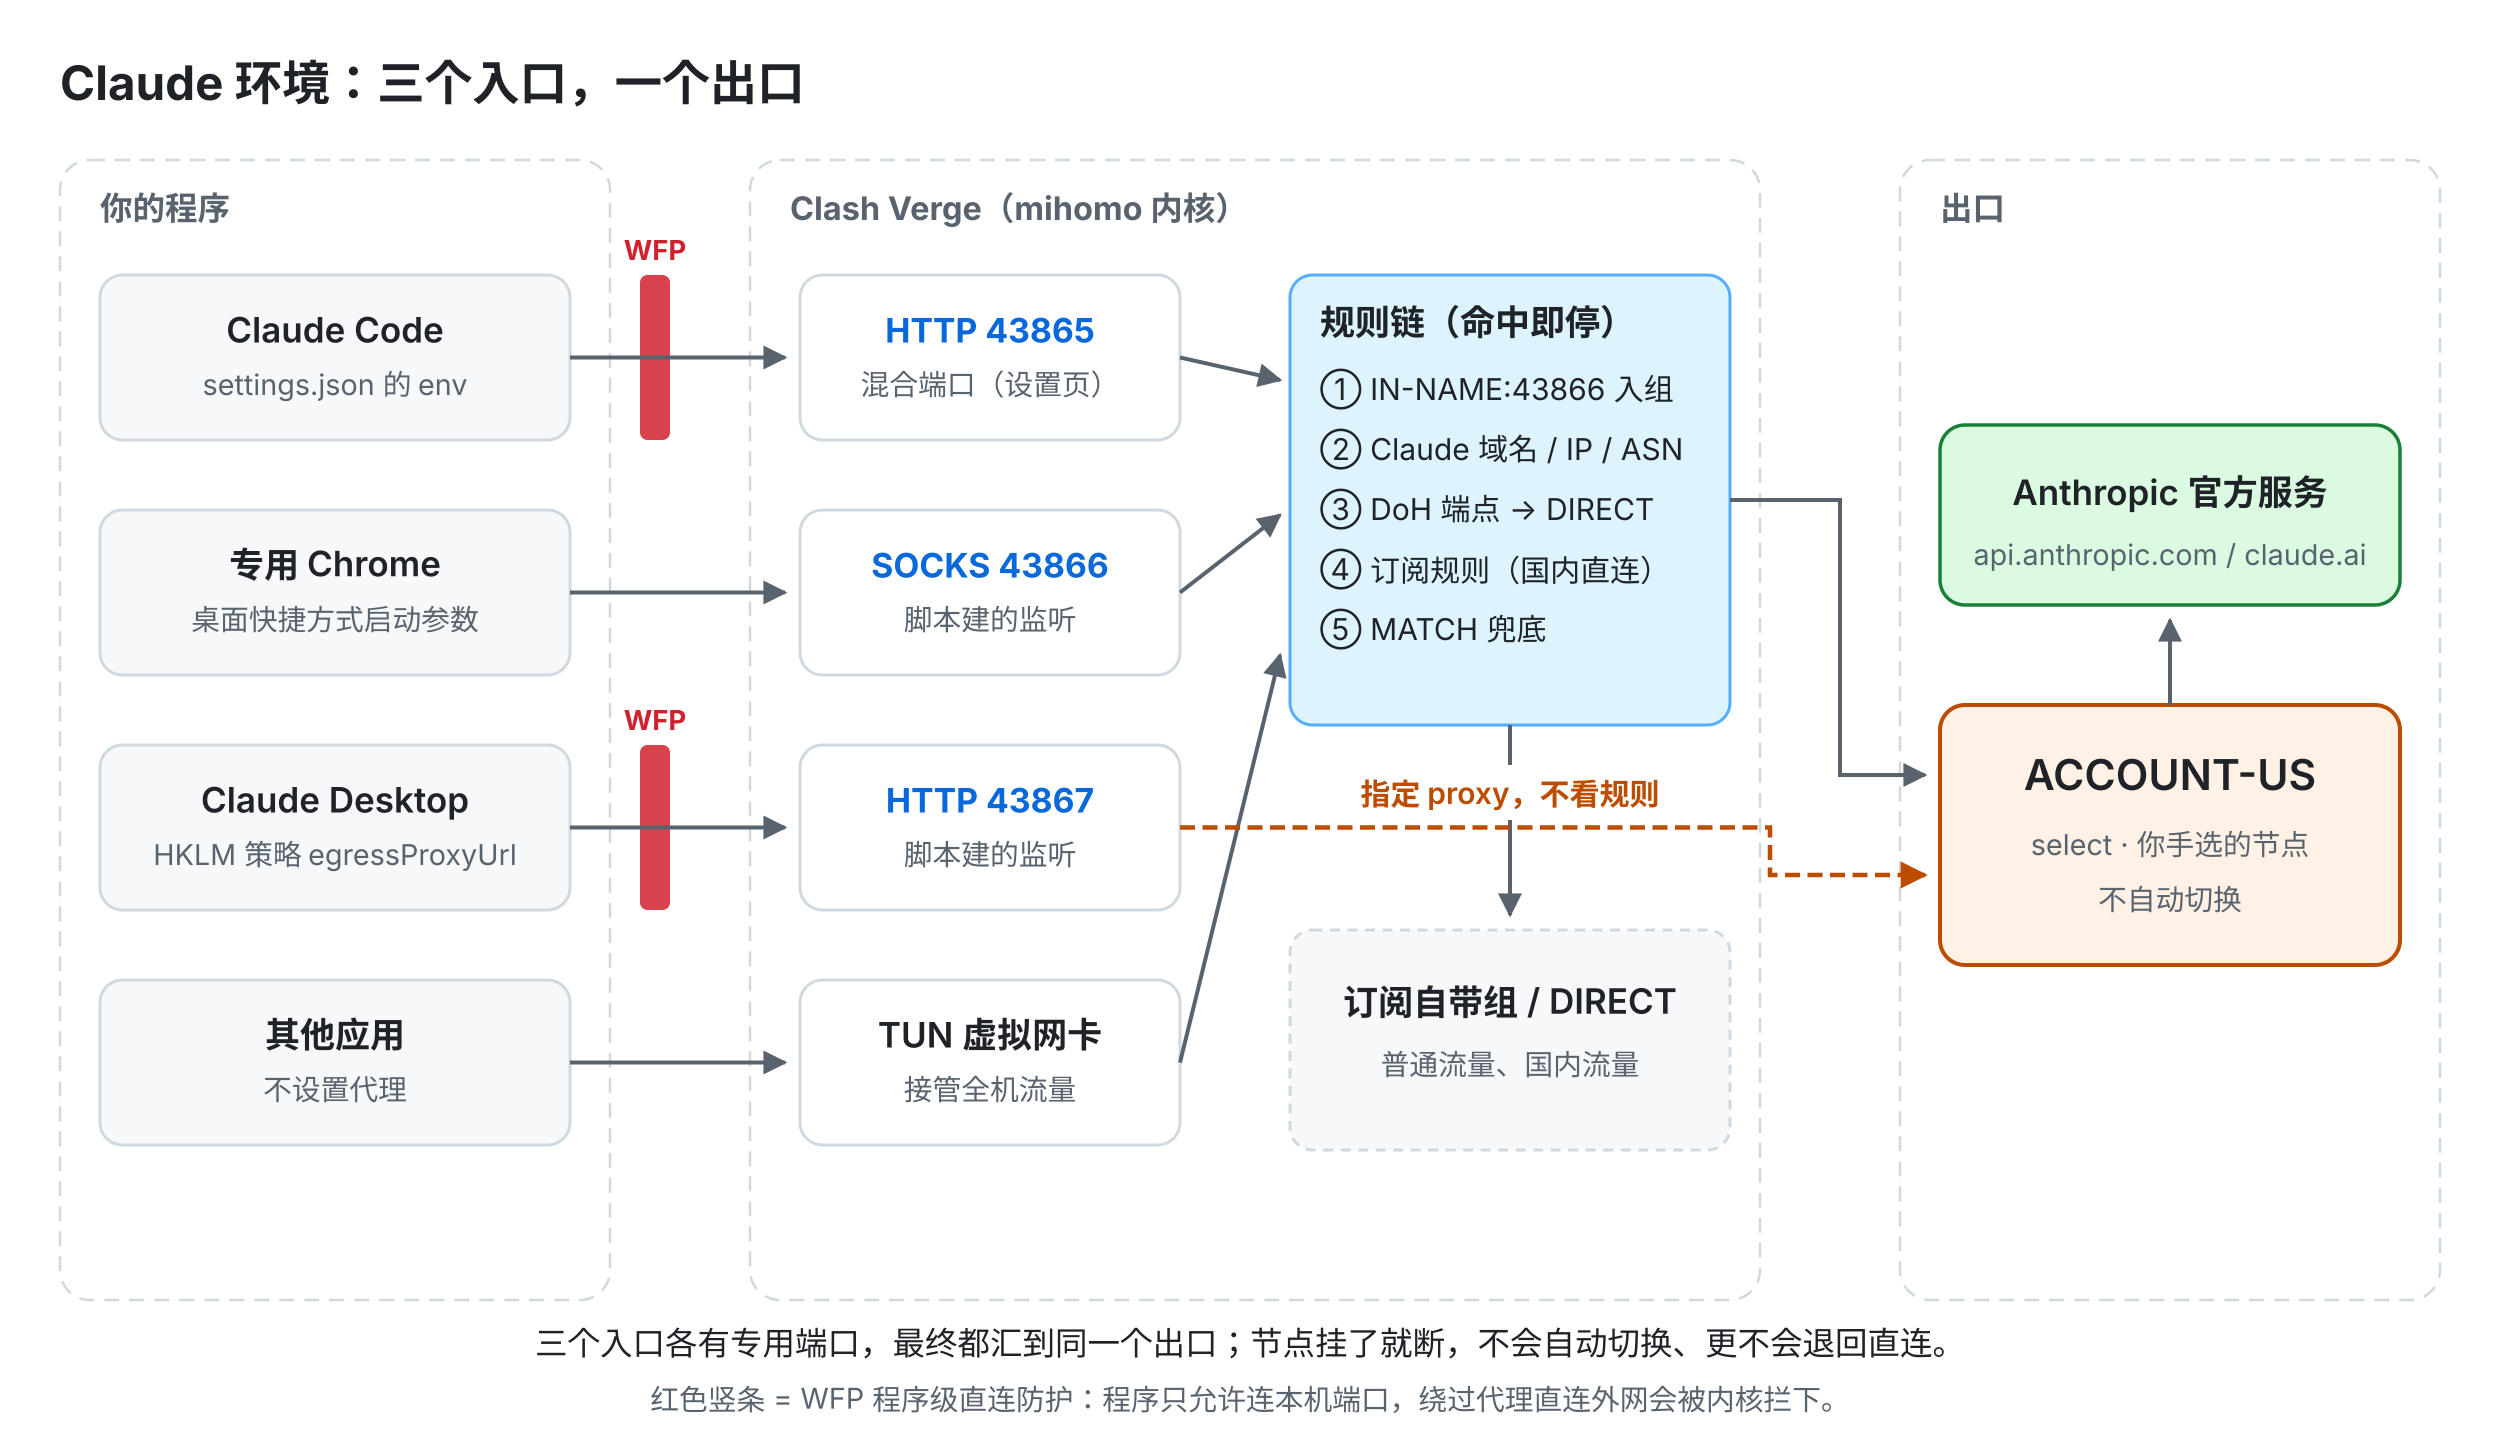
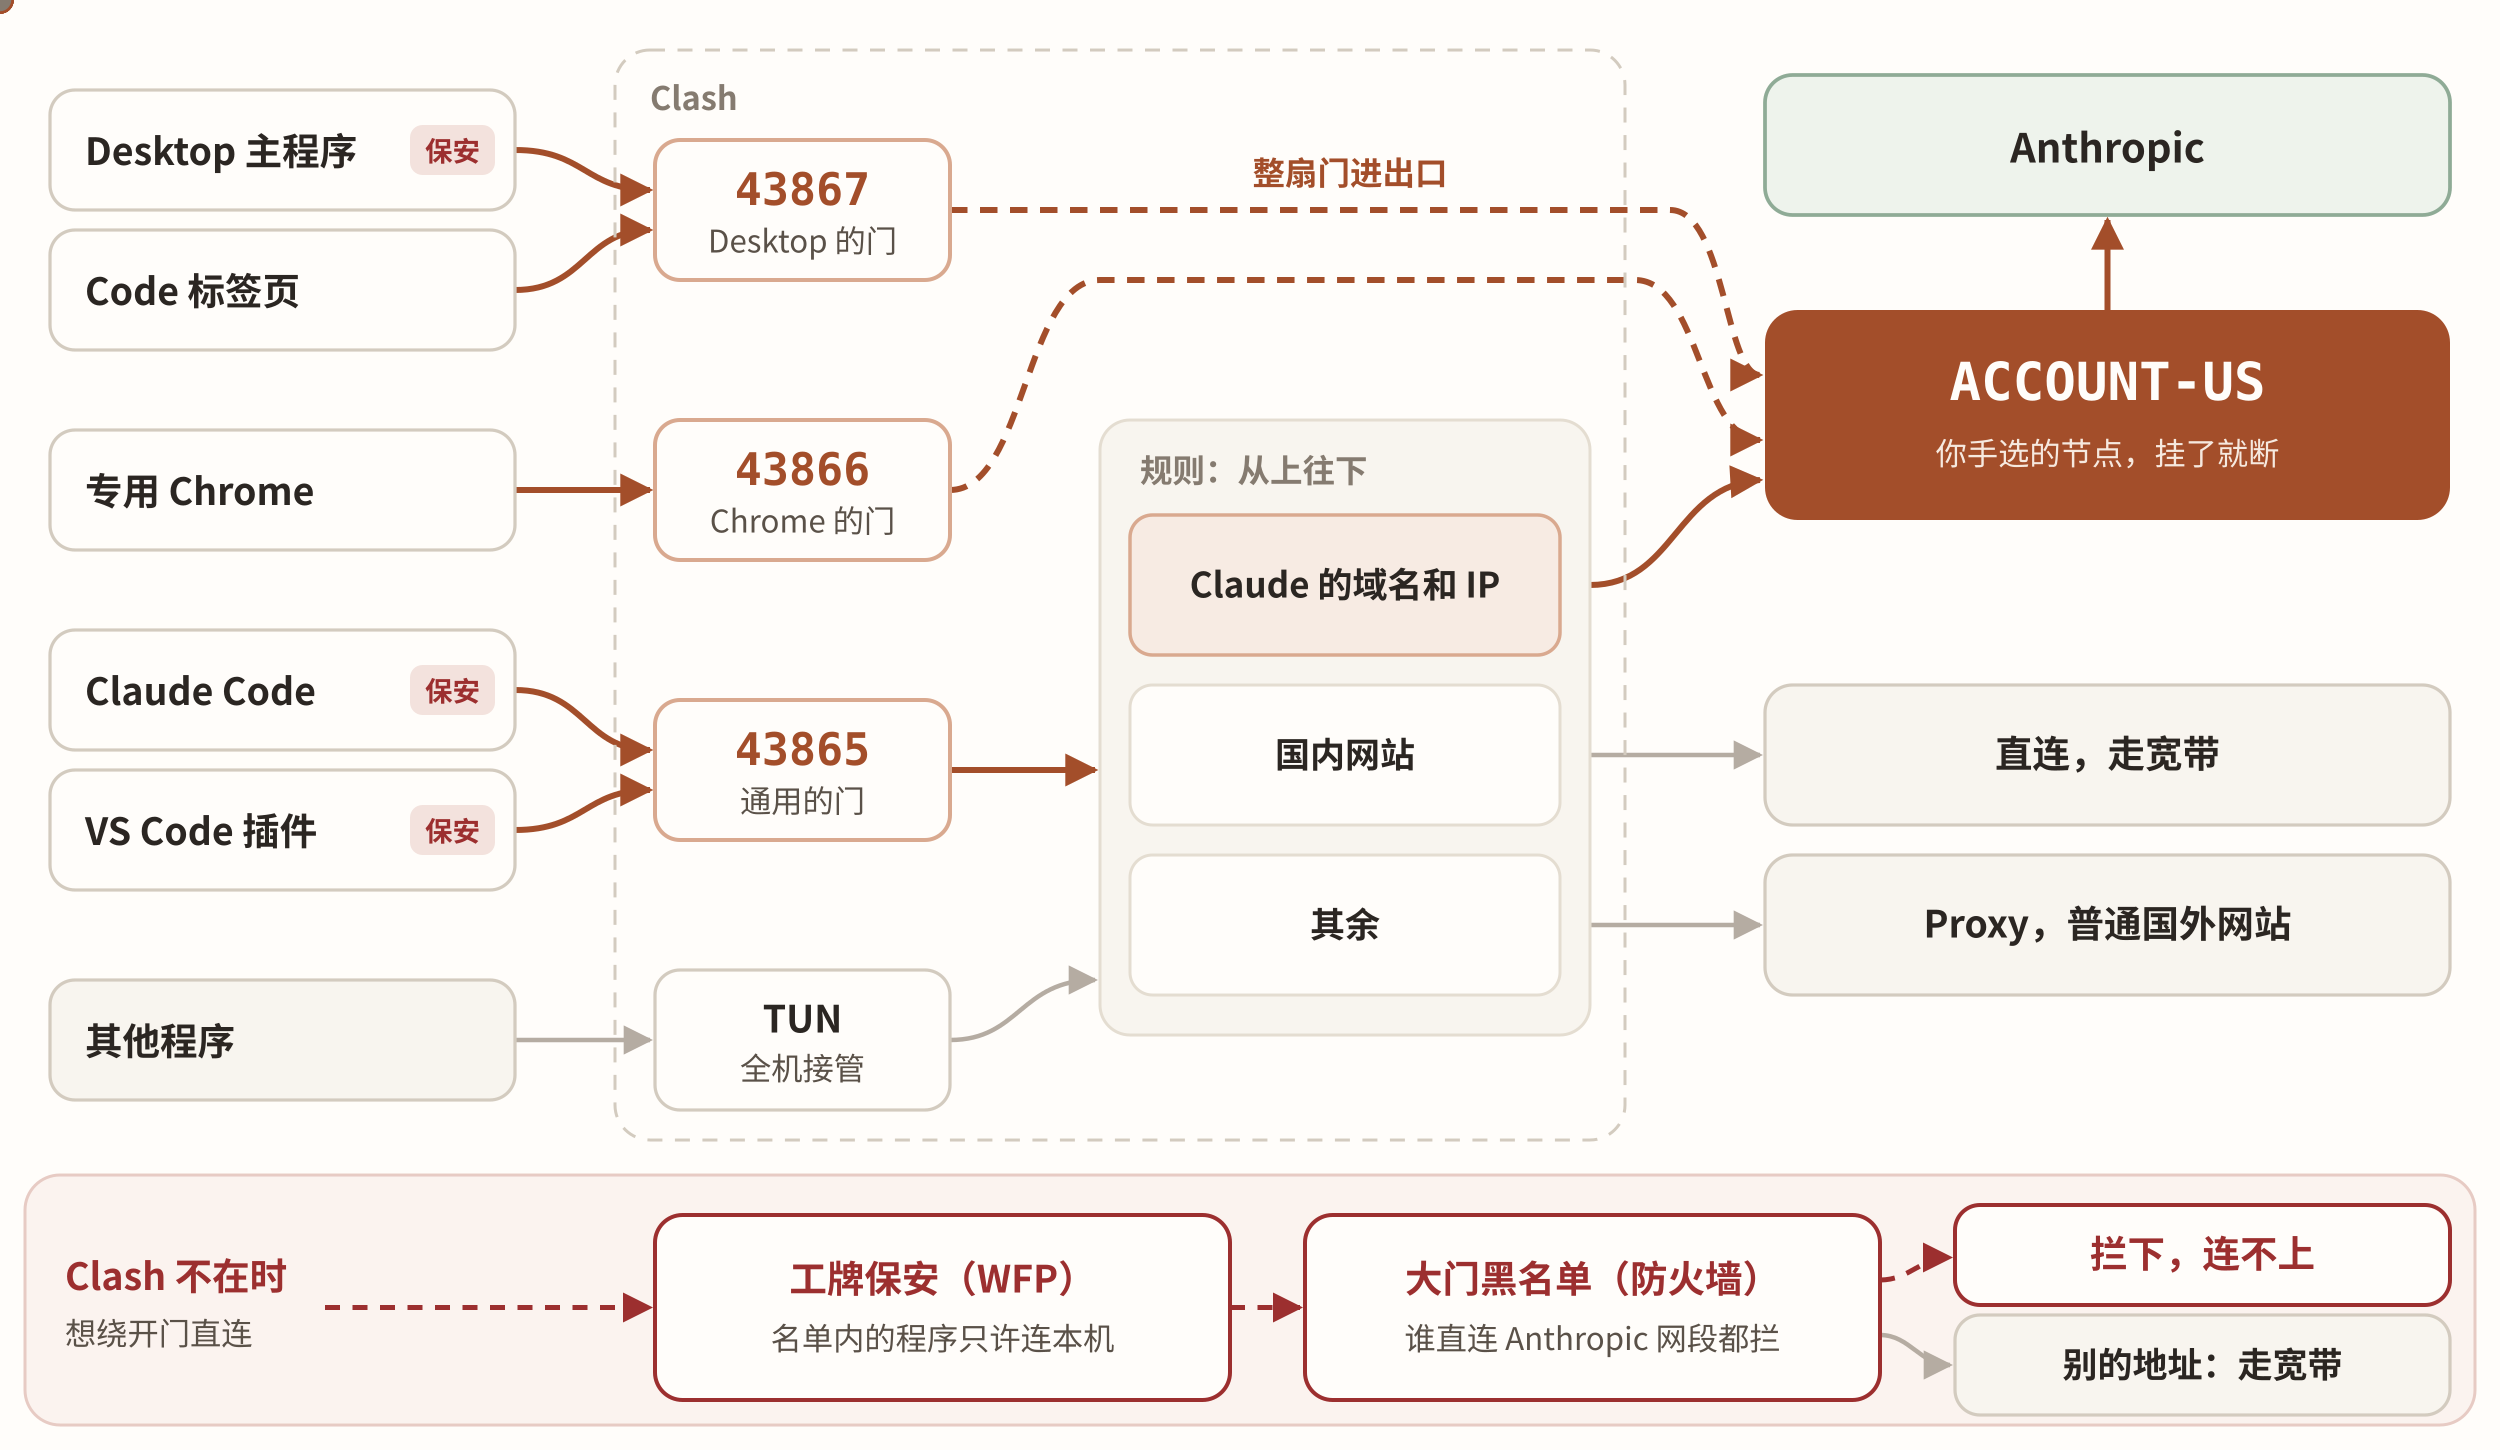
- <svg xmlns="http://www.w3.org/2000/svg" viewBox="0 0 1000 580" width="1000" height="580" role="img" aria-label="Claude 环境总架构图：三个入口经 Clash 汇入 ACCOUNT-US 单一出口">
+ <svg xmlns="http://www.w3.org/2000/svg" id="flowmap" viewBox="0 0 1000 580" width="1000" height="580" role="img" aria-label="Claude 环境总架构：程序经三扇门和 TUN 进入 Clash，Claude 的流量都到 ACCOUNT-US；Clash 不在时由工牌保安和大门黑名单拦住直连">
  <defs>
    <style>
-       .t   { font-family: system-ui, -apple-system, "Segoe UI", "Microsoft YaHei", "PingFang SC", sans-serif; }
-       .ttl { font-size: 19px; font-weight: 700; fill: #1f2328; }
-       .zl  { font-size: 13px; font-weight: 700; fill: #59636e; }
-       .b   { font-size: 14px; font-weight: 600; fill: #1f2328; }
-       .s   { font-size: 11.5px; fill: #59636e; }
-       .x   { font-size: 12px; fill: #1f2328; }
-       .ln  { font-size: 13.5px; font-weight: 700; fill: #0969da; }
-       .cap { font-size: 13px; fill: #1f2328; }
-       .cp2 { font-size: 11.5px; fill: #59636e; }
-       .wl  { font-size: 11px; font-weight: 700; fill: #cf222e; }
-       .app   { fill: #f6f8fa; stroke: #d1d9e0; stroke-width: 1.2; }
-       .port  { fill: #ffffff; stroke: #d1d9e0; stroke-width: 1.2; }
-       .rules { fill: #ddf4ff; stroke: #54aeff; stroke-width: 1.2; }
-       .exit  { fill: #fff1e5; stroke: #bc4c00; stroke-width: 1.6; }
-       .sink  { fill: #dafbe1; stroke: #1a7f37; stroke-width: 1.4; }
-       .mute  { fill: #f6f8fa; stroke: #d1d9e0; stroke-width: 1.2; stroke-dasharray: 4 3; }
-       .zone  { fill: none; stroke: #d1d9e0; stroke-width: 1; stroke-dasharray: 6 4; }
-       .wall  { fill: #cf222e; opacity: 0.85; }
-       .flow  { stroke: #59636e; stroke-width: 1.6; fill: none; }
-       .flowr { stroke: #bc4c00; stroke-width: 1.8; fill: none; stroke-dasharray: 6 3; }
-       .arw   { fill: #59636e; }
-       .arwr  { fill: #bc4c00; }
+       .fm-t { font-family: "Microsoft YaHei UI", "Microsoft YaHei", "PingFang SC", "Noto Sans CJK SC", system-ui, sans-serif; }
+       .fm-m { font-family: "Cascadia Mono", "Cascadia Code", Consolas, "SF Mono", ui-monospace, monospace; }
+       .fm-b { font-size: 15px; font-weight: 700; fill: #2b2622; }
+       .fm-s { font-size: 12.5px; fill: #5a5148; }
+       .fm-h { font-size: 13px; font-weight: 700; fill: #857b70; }
+       .fm-port { font-size: 18px; font-weight: 700; fill: #a34e2a; }
+       .fm-note { font-size: 13px; font-weight: 700; fill: #a34e2a; }
+       .fm-acc { font-size: 21px; font-weight: 700; fill: #fffdfa; }
+       .fm-acs { font-size: 12.5px; fill: #f6e9df; }
+       .fm-red { font-size: 15px; font-weight: 700; fill: #9c2f2f; }
+       .fm-pill { font-size: 11px; font-weight: 700; fill: #9c2f2f; }
+       .fm-box { fill: #fffdfa; stroke: #d3cbbf; stroke-width: 1.3; }
+       .fm-door { fill: #fffdfa; stroke: #d9a98f; stroke-width: 1.6; }
+       .fm-rules { fill: #f8f5ef; stroke: #e4ddd1; stroke-width: 1.2; }
+       .fm-row { fill: #fffdfa; stroke: #e4ddd1; stroke-width: 1.2; }
+       .fm-row1 { fill: #f7ebe3; stroke: #d9a98f; stroke-width: 1.4; }
+       .fm-exit { fill: #a34e2a; }
+       .fm-ok { fill: #eef3ec; stroke: #8fab96; stroke-width: 1.5; }
+       .fm-mute { fill: #f8f5ef; stroke: #d3cbbf; stroke-width: 1.3; }
+       .fm-zone { fill: none; stroke: #d3cbbf; stroke-width: 1.2; stroke-dasharray: 6 5; }
+       .fm-band { fill: #fbf3ef; stroke: #e7cbc4; stroke-width: 1.2; }
+       .fm-gate { fill: #fffdfa; stroke: #9c2f2f; stroke-width: 1.6; }
+       .fm-pillbg { fill: #f3e2dd; }
+       .fm-g { stroke: #b5aca2; stroke-width: 1.8; fill: none; }
+       .fm-o { stroke: #a34e2a; stroke-width: 2.4; fill: none; }
+       .fm-od { stroke: #a34e2a; stroke-width: 2.4; fill: none; stroke-dasharray: 7 5; }
+       .fm-r { stroke: #9c2f2f; stroke-width: 2; fill: none; stroke-dasharray: 6 5; }
+       .fm-ma { fill: #b5aca2; } .fm-mo { fill: #a34e2a; } .fm-mr { fill: #9c2f2f; }
+       .fm-dot { fill: #a34e2a; }
+       .fm-dotg { fill: #857b70; }
+       @media (prefers-reduced-motion: reduce) { #ambient { display: none; } }
    </style>
-     <marker id="a" viewBox="0 0 10 10" refX="9" refY="5" markerWidth="6" markerHeight="6" orient="auto">
-       <path d="M0,0 L10,5 L0,10 z" class="arw" />
+     <marker id="fm-a" viewBox="0 0 10 10" refX="9" refY="5" markerWidth="6.5" markerHeight="6.5" orient="auto">
+       <path d="M0,0 L10,5 L0,10 z" class="fm-ma" />
    </marker>
-     <marker id="ar" viewBox="0 0 10 10" refX="9" refY="5" markerWidth="6" markerHeight="6" orient="auto">
-       <path d="M0,0 L10,5 L0,10 z" class="arwr" />
+     <marker id="fm-c" viewBox="0 0 10 10" refX="9" refY="5" markerWidth="5.5" markerHeight="5.5" orient="auto">
+       <path d="M0,0 L10,5 L0,10 z" class="fm-mo" />
+     </marker>
+     <marker id="fm-d" viewBox="0 0 10 10" refX="9" refY="5" markerWidth="6" markerHeight="6" orient="auto">
+       <path d="M0,0 L10,5 L0,10 z" class="fm-mr" />
    </marker>
  </defs>
-   <rect width="1000" height="580" fill="#ffffff" />
-   <text x="24" y="40" class="t ttl">Claude 环境：三个入口，一个出口</text>
-   <rect x="24" y="64" width="220" height="456" rx="12" class="zone" />
-   <text x="40" y="88" class="t zl">你的程序</text>
-   <rect x="300" y="64" width="404" height="456" rx="12" class="zone" />
-   <text x="316" y="88" class="t zl">Clash Verge（mihomo 内核）</text>
-   <rect x="760" y="64" width="216" height="456" rx="12" class="zone" />
-   <text x="776" y="88" class="t zl">出口</text>
-   <rect x="256" y="110" width="12" height="66" rx="3" class="wall" />
-   <rect x="256" y="298" width="12" height="66" rx="3" class="wall" />
-   <text x="262" y="104" text-anchor="middle" class="t wl">WFP</text>
-   <text x="262" y="292" text-anchor="middle" class="t wl">WFP</text>
-   <rect x="40" y="110" width="188" height="66" rx="9" class="app" />
-   <text x="134" y="137" text-anchor="middle" class="t b">Claude Code</text>
-   <text x="134" y="158" text-anchor="middle" class="t s">settings.json 的 env</text>
-   <rect x="40" y="204" width="188" height="66" rx="9" class="app" />
-   <text x="134" y="231" text-anchor="middle" class="t b">专用 Chrome</text>
-   <text x="134" y="252" text-anchor="middle" class="t s">桌面快捷方式启动参数</text>
-   <rect x="40" y="298" width="188" height="66" rx="9" class="app" />
-   <text x="134" y="325" text-anchor="middle" class="t b">Claude Desktop</text>
-   <text x="134" y="346" text-anchor="middle" class="t s">HKLM 策略 egressProxyUrl</text>
-   <rect x="40" y="392" width="188" height="66" rx="9" class="app" />
-   <text x="134" y="419" text-anchor="middle" class="t b">其他应用</text>
-   <text x="134" y="440" text-anchor="middle" class="t s">不设置代理</text>
-   <rect x="320" y="110" width="152" height="66" rx="9" class="port" />
-   <text x="396" y="137" text-anchor="middle" class="t ln">HTTP 43865</text>
-   <text x="396" y="158" text-anchor="middle" class="t s">混合端口（设置页）</text>
-   <rect x="320" y="204" width="152" height="66" rx="9" class="port" />
-   <text x="396" y="231" text-anchor="middle" class="t ln">SOCKS 43866</text>
-   <text x="396" y="252" text-anchor="middle" class="t s">脚本建的监听</text>
-   <rect x="320" y="298" width="152" height="66" rx="9" class="port" />
-   <text x="396" y="325" text-anchor="middle" class="t ln">HTTP 43867</text>
-   <text x="396" y="346" text-anchor="middle" class="t s">脚本建的监听</text>
-   <rect x="320" y="392" width="152" height="66" rx="9" class="port" />
-   <text x="396" y="419" text-anchor="middle" class="t b">TUN 虚拟网卡</text>
-   <text x="396" y="440" text-anchor="middle" class="t s">接管全机流量</text>
-   <rect x="516" y="110" width="176" height="180" rx="9" class="rules" />
-   <text x="528" y="134" class="t b">规则链（命中即停）</text>
-   <text x="528" y="160" class="t x">① IN-NAME:43866 入组</text>
-   <text x="528" y="184" class="t x">② Claude 域名 / IP / ASN</text>
-   <text x="528" y="208" class="t x">③ DoH 端点 → DIRECT</text>
-   <text x="528" y="232" class="t x">④ 订阅规则（国内直连）</text>
-   <text x="528" y="256" class="t x">⑤ MATCH 兜底</text>
-   <rect x="516" y="372" width="176" height="88" rx="9" class="mute" />
-   <text x="604" y="406" text-anchor="middle" class="t b">订阅自带组 / DIRECT</text>
-   <text x="604" y="430" text-anchor="middle" class="t s">普通流量、国内流量</text>
-   <rect x="776" y="170" width="184" height="72" rx="10" class="sink" />
-   <text x="868" y="202" text-anchor="middle" class="t b">Anthropic 官方服务</text>
-   <text x="868" y="226" text-anchor="middle" class="t s">api.anthropic.com / claude.ai</text>
-   <rect x="776" y="282" width="184" height="104" rx="10" class="exit" />
-   <text x="868" y="316" text-anchor="middle" class="t b" style="font-size:17px">ACCOUNT-US</text>
-   <text x="868" y="342" text-anchor="middle" class="t s">select · 你手选的节点</text>
-   <text x="868" y="364" text-anchor="middle" class="t s">不自动切换</text>
-   <path d="M228,143 H314" class="flow" marker-end="url(#a)" />
-   <path d="M228,237 H314" class="flow" marker-end="url(#a)" />
-   <path d="M228,331 H314" class="flow" marker-end="url(#a)" />
-   <path d="M228,425 H314" class="flow" marker-end="url(#a)" />
-   <path d="M472,143 L512,152" class="flow" marker-end="url(#a)" />
-   <path d="M472,237 L512,206" class="flow" marker-end="url(#a)" />
-   <path d="M472,425 L512,262" class="flow" marker-end="url(#a)" />
-   <path d="M604,290 V366" class="flow" marker-end="url(#a)" />
-   <path d="M692,200 L736,200 L736,310 L770,310" class="flow" marker-end="url(#a)" />
-   <path d="M472,331 L708,331 L708,350 L770,350" class="flowr" marker-end="url(#ar)" />
-   <path d="M868,282 V248" class="flow" marker-end="url(#a)" />
-   <rect x="516" y="306" width="176" height="22" fill="#ffffff" />
-   <text x="604" y="322" text-anchor="middle" class="t" style="font-size:12px;fill:#bc4c00;font-weight:600">指定 proxy，不看规则</text>
-   <text x="500" y="542" text-anchor="middle" class="t cap">三个入口各有专用端口，最终都汇到同一个出口；节点挂了就断，不会自动切换、更不会退回直连。</text>
-   <text x="500" y="564" text-anchor="middle" class="t cp2">红色竖条 = WFP 程序级直连防护：程序只允许连本机端口，绕过代理直连外网会被内核拦下。</text>
+   <rect width="1000" height="580" fill="#fffdfa" />
+   <rect class="fm-band" x="10" y="470" width="980" height="100" rx="14" />
+   <path id="p-desktop" class="fm-p fm-o" d="M206,60 C234,60 234,76 260,76" marker-end="url(#fm-c)" />
+   <path id="p-code" class="fm-p fm-o" d="M206,116 C234,116 234,92 260,92" marker-end="url(#fm-c)" />
+   <path id="p-chrome" class="fm-p fm-o" d="M206,196 H260" marker-end="url(#fm-c)" />
+   <path id="p-cli" class="fm-p fm-o" d="M206,276 C234,276 234,300 260,300" marker-end="url(#fm-c)" />
+   <path id="p-plugin" class="fm-p fm-o" d="M206,332 C234,332 234,316 260,316" marker-end="url(#fm-c)" />
+   <path id="p-other" class="fm-p fm-g" d="M206,416 H260" marker-end="url(#fm-a)" />
+   <path id="p-d67-acc" class="fm-p fm-od" d="M380,84 H668 C690,84 690,150 704,150" marker-end="url(#fm-c)" />
+   <path id="p-d66-acc" class="fm-p fm-od" d="M380,196 C410,196 410,112 440,112 H654 C680,112 680,176 704,176" marker-end="url(#fm-c)" />
+   <path id="p-d65-box" class="fm-p fm-o" d="M380,308 H438" marker-end="url(#fm-c)" />
+   <path id="p-tun-box" class="fm-p fm-g" d="M380,416 C408,416 408,392 438,392" marker-end="url(#fm-a)" />
+   <path id="p-r1-acc" class="fm-p fm-o" d="M636,234 C670,234 670,194 704,192" marker-end="url(#fm-c)" />
+   <path id="p-r2-direct" class="fm-p fm-g" d="M636,302 H704" marker-end="url(#fm-a)" />
+   <path id="p-r3-proxy" class="fm-p fm-g" d="M636,370 H704" marker-end="url(#fm-a)" />
+   <path id="p-acc-anth" class="fm-p fm-o" d="M843,124 V88" marker-end="url(#fm-c)" />
+   <path id="p-off-g1" class="fm-p fm-r" d="M130,523 H260" marker-end="url(#fm-d)" />
+   <path id="p-g1-g2" class="fm-p fm-r" d="M492,523 H520" marker-end="url(#fm-d)" />
+   <path id="p-g2-end" class="fm-p fm-r" d="M752,512 C764,512 768,503 780,503" marker-end="url(#fm-d)" />
+   <path id="p-g2-wan" class="fm-p fm-g" d="M752,534 C764,534 768,546 780,546" marker-end="url(#fm-a)" />
+   <rect id="n-clash" class="fm-zone" x="246" y="20" width="404" height="436" rx="14" />
+   <text id="t-clash" x="260" y="44" class="fm-t fm-h">Clash</text>
+   <text id="n-note" x="540" y="74" text-anchor="middle" class="fm-n fm-t fm-note">整扇门进出口</text>
+   <g id="n-desktop" class="fm-n fm-pick" data-pick="desktop">
+     <rect class="fm-box" x="20" y="36" width="186" height="48" rx="10" />
+     <text x="34" y="66" class="fm-t fm-b">Desktop 主程序</text>
+     <rect class="fm-pillbg" x="164" y="50" width="34" height="20" rx="5" />
+     <text x="181" y="64.5" text-anchor="middle" class="fm-t fm-pill">保安</text>
+   </g>
+   <g id="n-code" class="fm-n fm-pick" data-pick="code">
+     <rect class="fm-box" x="20" y="92" width="186" height="48" rx="10" />
+     <text x="34" y="122" class="fm-t fm-b">Code 标签页</text>
+   </g>
+   <g id="n-chrome" class="fm-n fm-pick" data-pick="chrome">
+     <rect class="fm-box" x="20" y="172" width="186" height="48" rx="10" />
+     <text x="34" y="202" class="fm-t fm-b">专用 Chrome</text>
+   </g>
+   <g id="n-cli" class="fm-n fm-pick" data-pick="cli">
+     <rect class="fm-box" x="20" y="252" width="186" height="48" rx="10" />
+     <text x="34" y="282" class="fm-t fm-b">Claude Code</text>
+     <rect class="fm-pillbg" x="164" y="266" width="34" height="20" rx="5" />
+     <text x="181" y="280.5" text-anchor="middle" class="fm-t fm-pill">保安</text>
+   </g>
+   <g id="n-plugin" class="fm-n fm-pick" data-pick="plugin">
+     <rect class="fm-box" x="20" y="308" width="186" height="48" rx="10" />
+     <text x="34" y="338" class="fm-t fm-b">VS Code 插件</text>
+     <rect class="fm-pillbg" x="164" y="322" width="34" height="20" rx="5" />
+     <text x="181" y="336.5" text-anchor="middle" class="fm-t fm-pill">保安</text>
+   </g>
+   <g id="n-other" class="fm-n fm-pick" data-pick="other">
+     <rect class="fm-mute" x="20" y="392" width="186" height="48" rx="10" />
+     <text x="34" y="422" class="fm-t fm-b">其他程序</text>
+   </g>
+   <g id="n-d67" class="fm-n">
+     <rect class="fm-door" x="262" y="56" width="118" height="56" rx="10" />
+     <text x="321" y="82" text-anchor="middle" class="fm-m fm-port">43867</text>
+     <text x="321" y="101" text-anchor="middle" class="fm-t fm-s">Desktop 的门</text>
+   </g>
+   <g id="n-d66" class="fm-n">
+     <rect class="fm-door" x="262" y="168" width="118" height="56" rx="10" />
+     <text x="321" y="194" text-anchor="middle" class="fm-m fm-port">43866</text>
+     <text x="321" y="213" text-anchor="middle" class="fm-t fm-s">Chrome 的门</text>
+   </g>
+   <g id="n-d65" class="fm-n">
+     <rect class="fm-door" x="262" y="280" width="118" height="56" rx="10" />
+     <text x="321" y="306" text-anchor="middle" class="fm-m fm-port">43865</text>
+     <text x="321" y="325" text-anchor="middle" class="fm-t fm-s">通用的门</text>
+   </g>
+   <g id="n-tun" class="fm-n">
+     <rect class="fm-box" x="262" y="388" width="118" height="56" rx="10" />
+     <text x="321" y="413" text-anchor="middle" class="fm-t fm-b">TUN</text>
+     <text x="321" y="432" text-anchor="middle" class="fm-t fm-s">全机接管</text>
+   </g>
+   <g id="n-rules" class="fm-n">
+     <rect class="fm-rules" x="440" y="168" width="196" height="246" rx="12" />
+     <text x="456" y="193" class="fm-t fm-h">规则：从上往下</text>
+   </g>
+   <g id="n-r1" class="fm-n">
+     <rect class="fm-row1" x="452" y="206" width="172" height="56" rx="9" />
+     <text x="538" y="239" text-anchor="middle" class="fm-t fm-b" style="font-size:14px">Claude 的域名和 IP</text>
+   </g>
+   <g id="n-r2" class="fm-n">
+     <rect class="fm-row" x="452" y="274" width="172" height="56" rx="9" />
+     <text x="538" y="307" text-anchor="middle" class="fm-t fm-b" style="font-size:14px">国内网站</text>
+   </g>
+   <g id="n-r3" class="fm-n">
+     <rect class="fm-row" x="452" y="342" width="172" height="56" rx="9" />
+     <text x="538" y="375" text-anchor="middle" class="fm-t fm-b" style="font-size:14px">其余</text>
+   </g>
+   <g id="n-anth" class="fm-n">
+     <rect class="fm-ok" x="706" y="30" width="274" height="56" rx="11" />
+     <text x="843" y="65" text-anchor="middle" class="fm-t fm-b" style="font-size:16px">Anthropic</text>
+   </g>
+   <g id="n-acc" class="fm-n">
+     <rect class="fm-exit" x="706" y="124" width="274" height="84" rx="13" />
+     <text x="843" y="160" text-anchor="middle" class="fm-m fm-acc">ACCOUNT-US</text>
+     <text x="843" y="186" text-anchor="middle" class="fm-t fm-acs">你手选的节点，挂了就断</text>
+   </g>
+   <g id="n-direct" class="fm-n">
+     <rect class="fm-mute" x="706" y="274" width="274" height="56" rx="11" />
+     <text x="843" y="307" text-anchor="middle" class="fm-t fm-b">直连，走宽带</text>
+   </g>
+   <g id="n-proxy" class="fm-n">
+     <rect class="fm-mute" x="706" y="342" width="274" height="56" rx="11" />
+     <text x="843" y="375" text-anchor="middle" class="fm-t fm-b">Proxy，普通国外网站</text>
+   </g>
+   <g id="n-off" class="fm-n">
+     <text x="26" y="516" class="fm-t fm-red">Clash 不在时</text>
+     <text x="26" y="538" class="fm-t fm-s">想绕开门直连</text>
+   </g>
+   <g id="n-g1" class="fm-n">
+     <rect class="fm-gate" x="262" y="486" width="230" height="74" rx="11" />
+     <text x="377" y="517" text-anchor="middle" class="fm-t fm-red">工牌保安（WFP）</text>
+     <text x="377" y="540" text-anchor="middle" class="fm-t fm-s">名单内的程序只许连本机</text>
+   </g>
+   <g id="n-g2" class="fm-n">
+     <rect class="fm-gate" x="522" y="486" width="230" height="74" rx="11" />
+     <text x="637" y="517" text-anchor="middle" class="fm-t fm-red">大门黑名单（防火墙）</text>
+     <text x="637" y="540" text-anchor="middle" class="fm-t fm-s">谁直连 Anthropic 网段都拦</text>
+   </g>
+   <g id="n-end" class="fm-n">
+     <rect class="fm-gate" x="782" y="482" width="198" height="40" rx="10" />
+     <text x="881" y="507" text-anchor="middle" class="fm-t fm-red">拦下，连不上</text>
+   </g>
+   <g id="n-wan" class="fm-n">
+     <rect class="fm-mute" x="782" y="526" width="198" height="40" rx="10" />
+     <text x="881" y="551" text-anchor="middle" class="fm-t fm-b" style="font-size:14px">别的地址：走宽带</text>
+   </g>
+   <g id="ambient">
+     <circle r="5.5" class="fm-dot">
+       <animateMotion dur="3.2s" repeatCount="indefinite" path="M206,60 C234,60 234,84 262,84 H668 C690,84 690,150 704,150" />
+     </circle>
+     <circle r="5.5" class="fm-dot">
+       <animateMotion dur="3.6s" repeatCount="indefinite" begin="0.6s" path="M206,116 C234,116 234,84 262,84 H668 C690,84 690,150 704,150" />
+     </circle>
+     <circle r="5.5" class="fm-dot">
+       <animateMotion dur="3.4s" repeatCount="indefinite" begin="0.3s" path="M206,196 H380 C410,196 410,112 440,112 H654 C680,112 680,176 704,176" />
+     </circle>
+     <circle r="5.5" class="fm-dot">
+       <animateMotion dur="3.8s" repeatCount="indefinite" begin="0.9s" path="M206,276 C234,276 234,308 262,308 H440 L538,234 H636 C670,234 670,194 704,192" />
+     </circle>
+     <circle r="5.5" class="fm-dot">
+       <animateMotion dur="4s" repeatCount="indefinite" begin="1.6s" path="M206,332 C234,332 234,308 262,308 H440 L538,234 H636 C670,234 670,194 704,192" />
+     </circle>
+     <circle r="5.5" class="fm-dot">
+       <animateMotion dur="1.4s" repeatCount="indefinite" path="M843,124 V88" />
+     </circle>
+     <circle r="4.5" class="fm-dotg">
+       <animateMotion dur="4.6s" repeatCount="indefinite" begin="1.2s" path="M206,416 H380 C408,416 408,392 440,392 L538,370 H704" />
+     </circle>
+   </g>
</svg>
